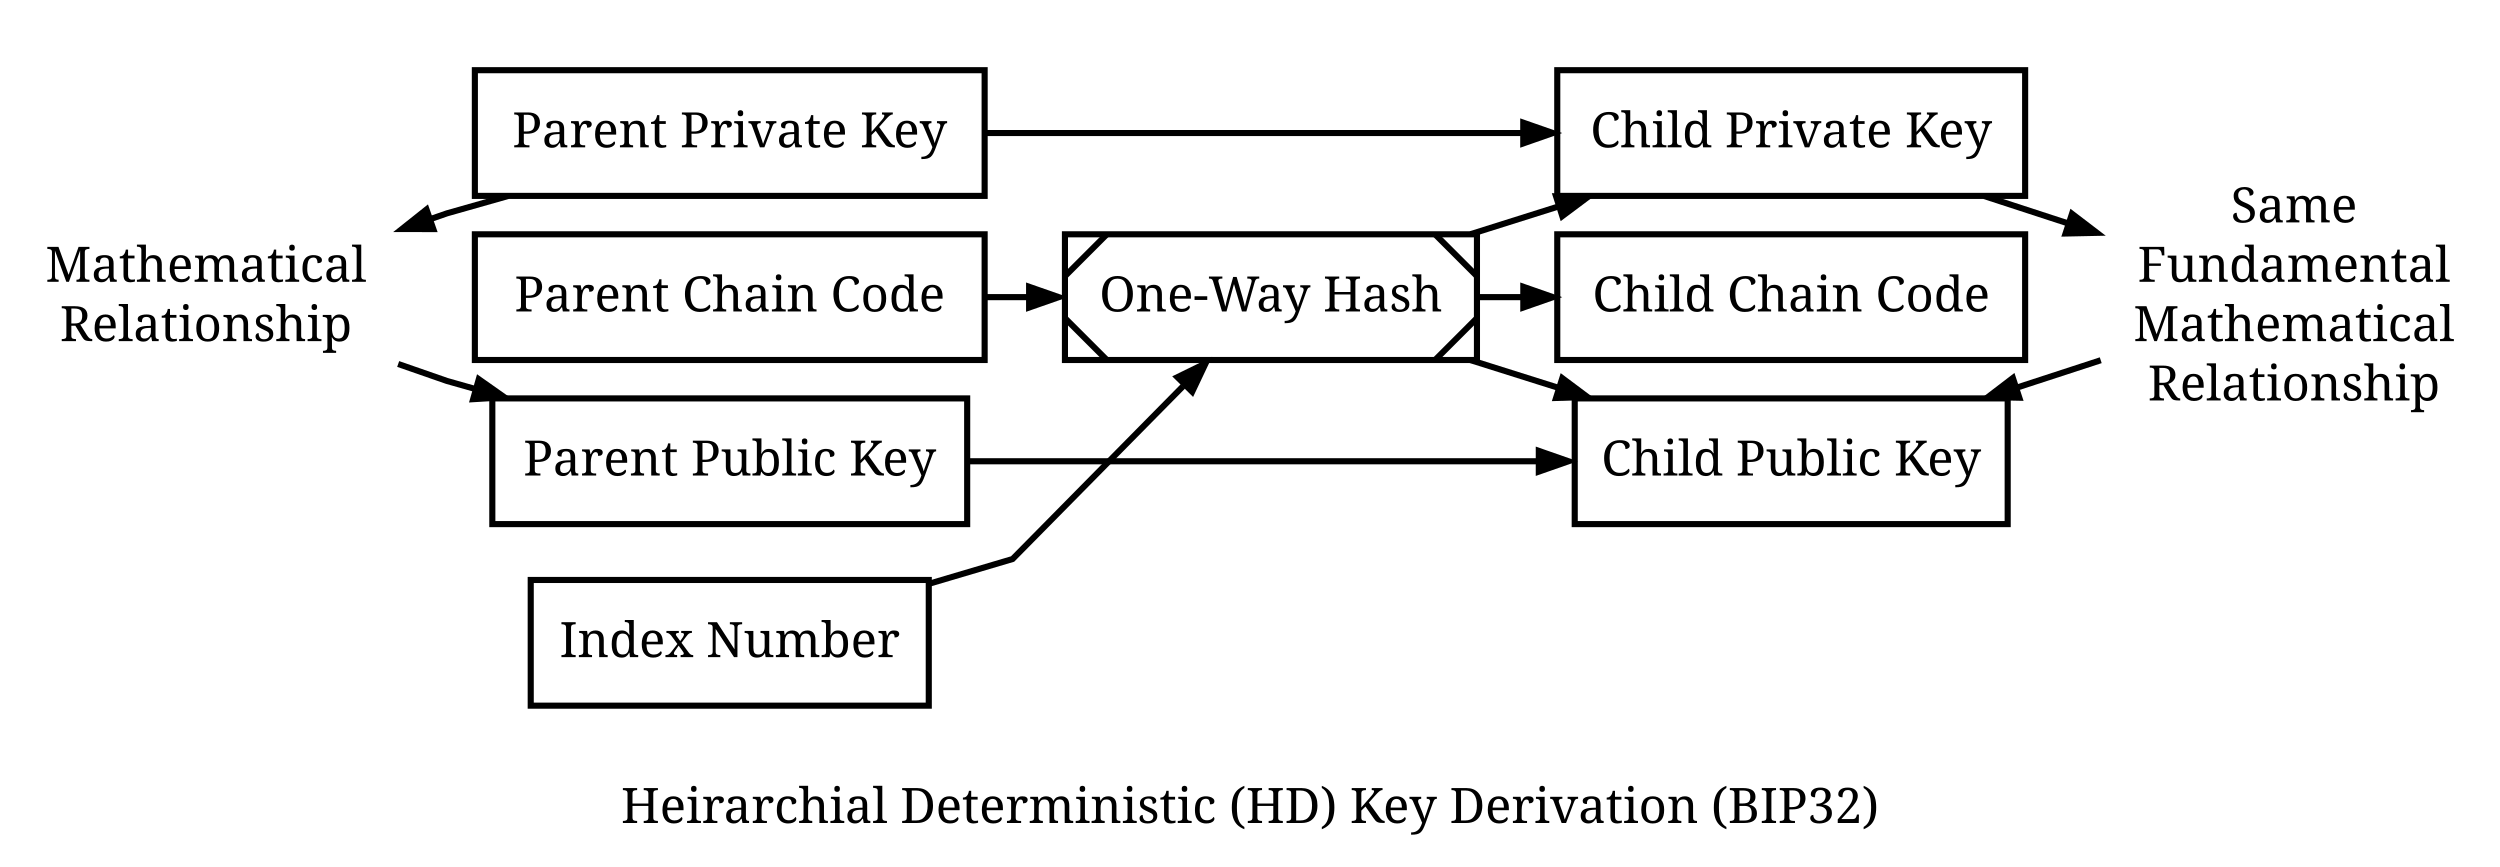
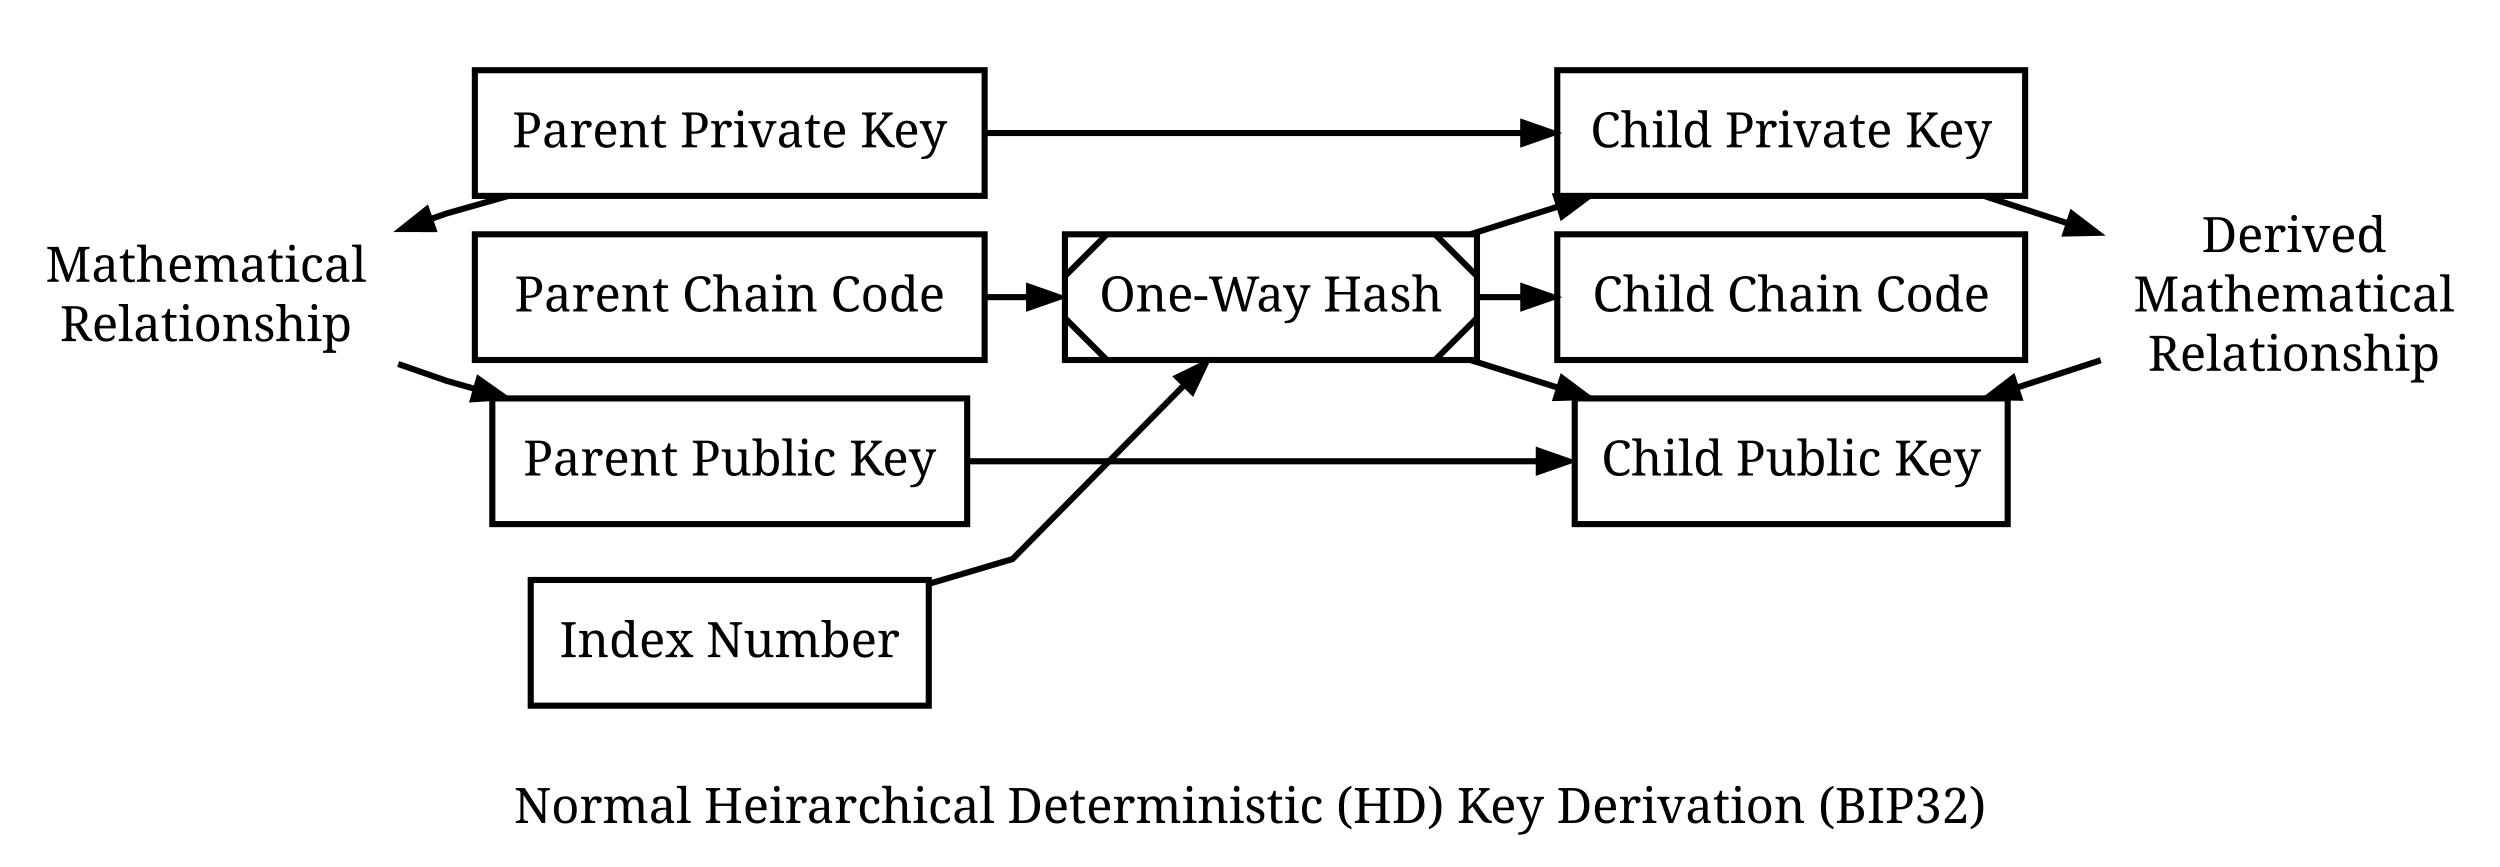
<svg xmlns="http://www.w3.org/2000/svg" width="450pt" height="156pt" viewBox="0.00 0.00 450.00 155.87">
  <g id="graph1" class="graph" transform="scale(0.628492 0.628492) rotate(0) translate(4 244)">
    <polygon fill="white" stroke="white" points="-4,5 -4,-244 713,-244 713,5 -4,5" />
    <text text-anchor="middle" x="354" y="-25.4" font-family="Times Roman,serif" font-size="14.00"> </text>
-     <text text-anchor="middle" x="354" y="-8.4" font-family="Times Roman,serif" font-size="14.00">Heirarchial Deterministic (HD) Key Derivation (BIP32)</text>
+     <text text-anchor="middle" x="354" y="-8.4" font-family="Times Roman,serif" font-size="14.00">Normal Heirarchical Deterministic (HD) Key Derivation (BIP32)</text>
    <g id="graph2" class="cluster" />
    <g id="node2" class="node">
      <polygon fill="none" stroke="black" stroke-width="1.75" points="278,-224 132,-224 132,-188 278,-188 278,-224" />
      <text text-anchor="middle" x="205" y="-201.9" font-family="Times Roman,serif" font-size="14.00">Parent Private Key</text>
    </g>
    <g id="node5" class="node">
      <polygon fill="none" stroke="black" stroke-width="1.75" points="576,-224 442,-224 442,-188 576,-188 576,-224" />
      <text text-anchor="middle" x="509" y="-201.9" font-family="Times Roman,serif" font-size="14.00">Child Private Key</text>
    </g>
    <g id="edge15" class="edge">
      <path fill="none" stroke="black" stroke-width="1.75" d="M278.202,-206C324.606,-206 384.552,-206 431.72,-206" />
      <polygon fill="black" stroke="black" points="431.886,-209.5 441.886,-206 431.886,-202.5 431.886,-209.5" />
    </g>
    <g id="node3" class="node">
      <polygon fill="none" stroke="black" stroke-width="1.75" points="278,-177 132,-177 132,-141 278,-141 278,-177" />
      <text text-anchor="middle" x="205" y="-154.9" font-family="Times Roman,serif" font-size="14.00">Parent Chain Code</text>
    </g>
    <g id="node9" class="node">
      <polygon fill="none" stroke="black" stroke-width="1.75" points="419,-177 301,-177 301,-141 419,-141 419,-177" />
      <polyline fill="none" stroke="black" stroke-width="1.75" points="313,-177 301,-165 " />
      <polyline fill="none" stroke="black" stroke-width="1.75" points="301,-153 313,-141 " />
      <polyline fill="none" stroke="black" stroke-width="1.75" points="407,-141 419,-153 " />
      <polyline fill="none" stroke="black" stroke-width="1.75" points="419,-165 407,-177 " />
      <text text-anchor="middle" x="360" y="-154.9" font-family="Times Roman,serif" font-size="14.00">One-Way Hash</text>
    </g>
    <g id="edge19" class="edge">
      <path fill="none" stroke="black" stroke-width="1.75" d="M278.415,-159C282.322,-159 286.244,-159 290.139,-159" />
      <polygon fill="black" stroke="black" points="290.362,-162.5 300.362,-159 290.362,-155.5 290.362,-162.5" />
    </g>
    <g id="node4" class="node">
      <polygon fill="none" stroke="black" stroke-width="1.75" points="273,-130 137,-130 137,-94 273,-94 273,-130" />
      <text text-anchor="middle" x="205" y="-107.9" font-family="Times Roman,serif" font-size="14.00">Parent Public Key</text>
    </g>
    <g id="node7" class="node">
      <polygon fill="none" stroke="black" stroke-width="1.75" points="571,-130 447,-130 447,-94 571,-94 571,-130" />
      <text text-anchor="middle" x="509" y="-107.9" font-family="Times Roman,serif" font-size="14.00">Child Public Key</text>
    </g>
    <g id="edge17" class="edge">
      <path fill="none" stroke="black" stroke-width="1.75" d="M273.603,-112C321.996,-112 386.725,-112 436.057,-112" />
      <polygon fill="black" stroke="black" points="436.339,-115.5 446.339,-112 436.339,-108.5 436.339,-115.5" />
    </g>
    <g id="node11" class="node">
-       <text text-anchor="middle" x="653" y="-180.4" font-family="Times Roman,serif" font-size="14.00">Same</text>
-       <text text-anchor="middle" x="653" y="-163.4" font-family="Times Roman,serif" font-size="14.00">Fundamental</text>
-       <text text-anchor="middle" x="653" y="-146.4" font-family="Times Roman,serif" font-size="14.00">Mathematical</text>
-       <text text-anchor="middle" x="653" y="-129.4" font-family="Times Roman,serif" font-size="14.00">Relationship</text>
+       <text text-anchor="middle" x="653" y="-171.9" font-family="Times Roman,serif" font-size="14.00">Derived</text>
+       <text text-anchor="middle" x="653" y="-154.9" font-family="Times Roman,serif" font-size="14.00">Mathematical</text>
+       <text text-anchor="middle" x="653" y="-137.9" font-family="Times Roman,serif" font-size="14.00">Relationship</text>
    </g>
    <g id="edge9" class="edge">
      <path fill="none" stroke="black" stroke-width="1.75" d="M564.262,-187.963C572.044,-185.423 580.101,-182.793 588.044,-180.201" />
      <polygon fill="black" stroke="black" points="589.227,-183.497 597.648,-177.066 587.055,-176.842 589.227,-183.497" />
    </g>
    <g id="node6" class="node">
      <polygon fill="none" stroke="black" stroke-width="1.75" points="576,-177 442,-177 442,-141 576,-141 576,-177" />
      <text text-anchor="middle" x="509" y="-154.9" font-family="Times Roman,serif" font-size="14.00">Child Chain Code</text>
    </g>
    <g id="edge13" class="edge">
      <path fill="none" stroke="black" stroke-width="1.75" d="M573.865,-133.171C581.806,-135.763 589.864,-138.393 597.648,-140.934" />
      <polygon fill="black" stroke="black" points="574.855,-129.813 564.262,-130.037 572.683,-136.467 574.855,-129.813" />
    </g>
    <g id="node8" class="node">
      <polygon fill="none" stroke="black" stroke-width="1.75" points="262,-78 148,-78 148,-42 262,-42 262,-78" />
      <text text-anchor="middle" x="205" y="-55.9" font-family="Times Roman,serif" font-size="14.00">Index Number</text>
    </g>
    <g id="edge21" class="edge">
      <path fill="none" stroke="black" stroke-width="1.75" d="M262.135,-76.929C275.539,-80.9 286,-84 286,-84 286,-84 313.355,-111.725 334.802,-133.461" />
      <polygon fill="black" stroke="black" points="332.572,-136.184 342.087,-140.845 337.555,-131.268 332.572,-136.184" />
    </g>
    <g id="edge25" class="edge">
      <path fill="none" stroke="black" stroke-width="1.75" d="M417.181,-177.037C425.321,-179.605 433.753,-182.265 442.059,-184.884" />
      <polygon fill="black" stroke="black" points="441.136,-188.263 451.726,-187.934 443.242,-181.587 441.136,-188.263" />
    </g>
    <g id="edge27" class="edge">
      <path fill="none" stroke="black" stroke-width="1.75" d="M419.745,-159C423.73,-159 427.774,-159 431.828,-159" />
      <polygon fill="black" stroke="black" points="431.9,-162.5 441.9,-159 431.9,-155.5 431.9,-162.5" />
    </g>
    <g id="edge23" class="edge">
      <path fill="none" stroke="black" stroke-width="1.75" d="M417.181,-140.963C425.321,-138.395 433.753,-135.735 442.059,-133.116" />
      <polygon fill="black" stroke="black" points="443.242,-136.413 451.726,-130.066 441.136,-129.737 443.242,-136.413" />
    </g>
    <g id="node10" class="node">
      <text text-anchor="middle" x="55" y="-163.4" font-family="Times Roman,serif" font-size="14.00">Mathematical</text>
      <text text-anchor="middle" x="55" y="-146.4" font-family="Times Roman,serif" font-size="14.00">Relationship</text>
    </g>
    <g id="edge3" class="edge">
      <path fill="none" stroke="black" stroke-width="1.75" d="M119.618,-181.476C122.373,-182.434 124,-183 124,-183 124,-183 131.328,-185.081 141.576,-187.991" />
      <polygon fill="black" stroke="black" points="120.632,-178.123 110.037,-178.143 118.332,-184.734 120.632,-178.123" />
    </g>
    <g id="edge7" class="edge">
      <path fill="none" stroke="black" stroke-width="1.75" d="M110.037,-139.857C118.235,-137.005 124,-135 124,-135 124,-135 127.007,-134.146 131.863,-132.767" />
      <polygon fill="black" stroke="black" points="132.912,-136.108 141.576,-130.009 131,-129.374 132.912,-136.108" />
    </g>
  </g>
</svg>
